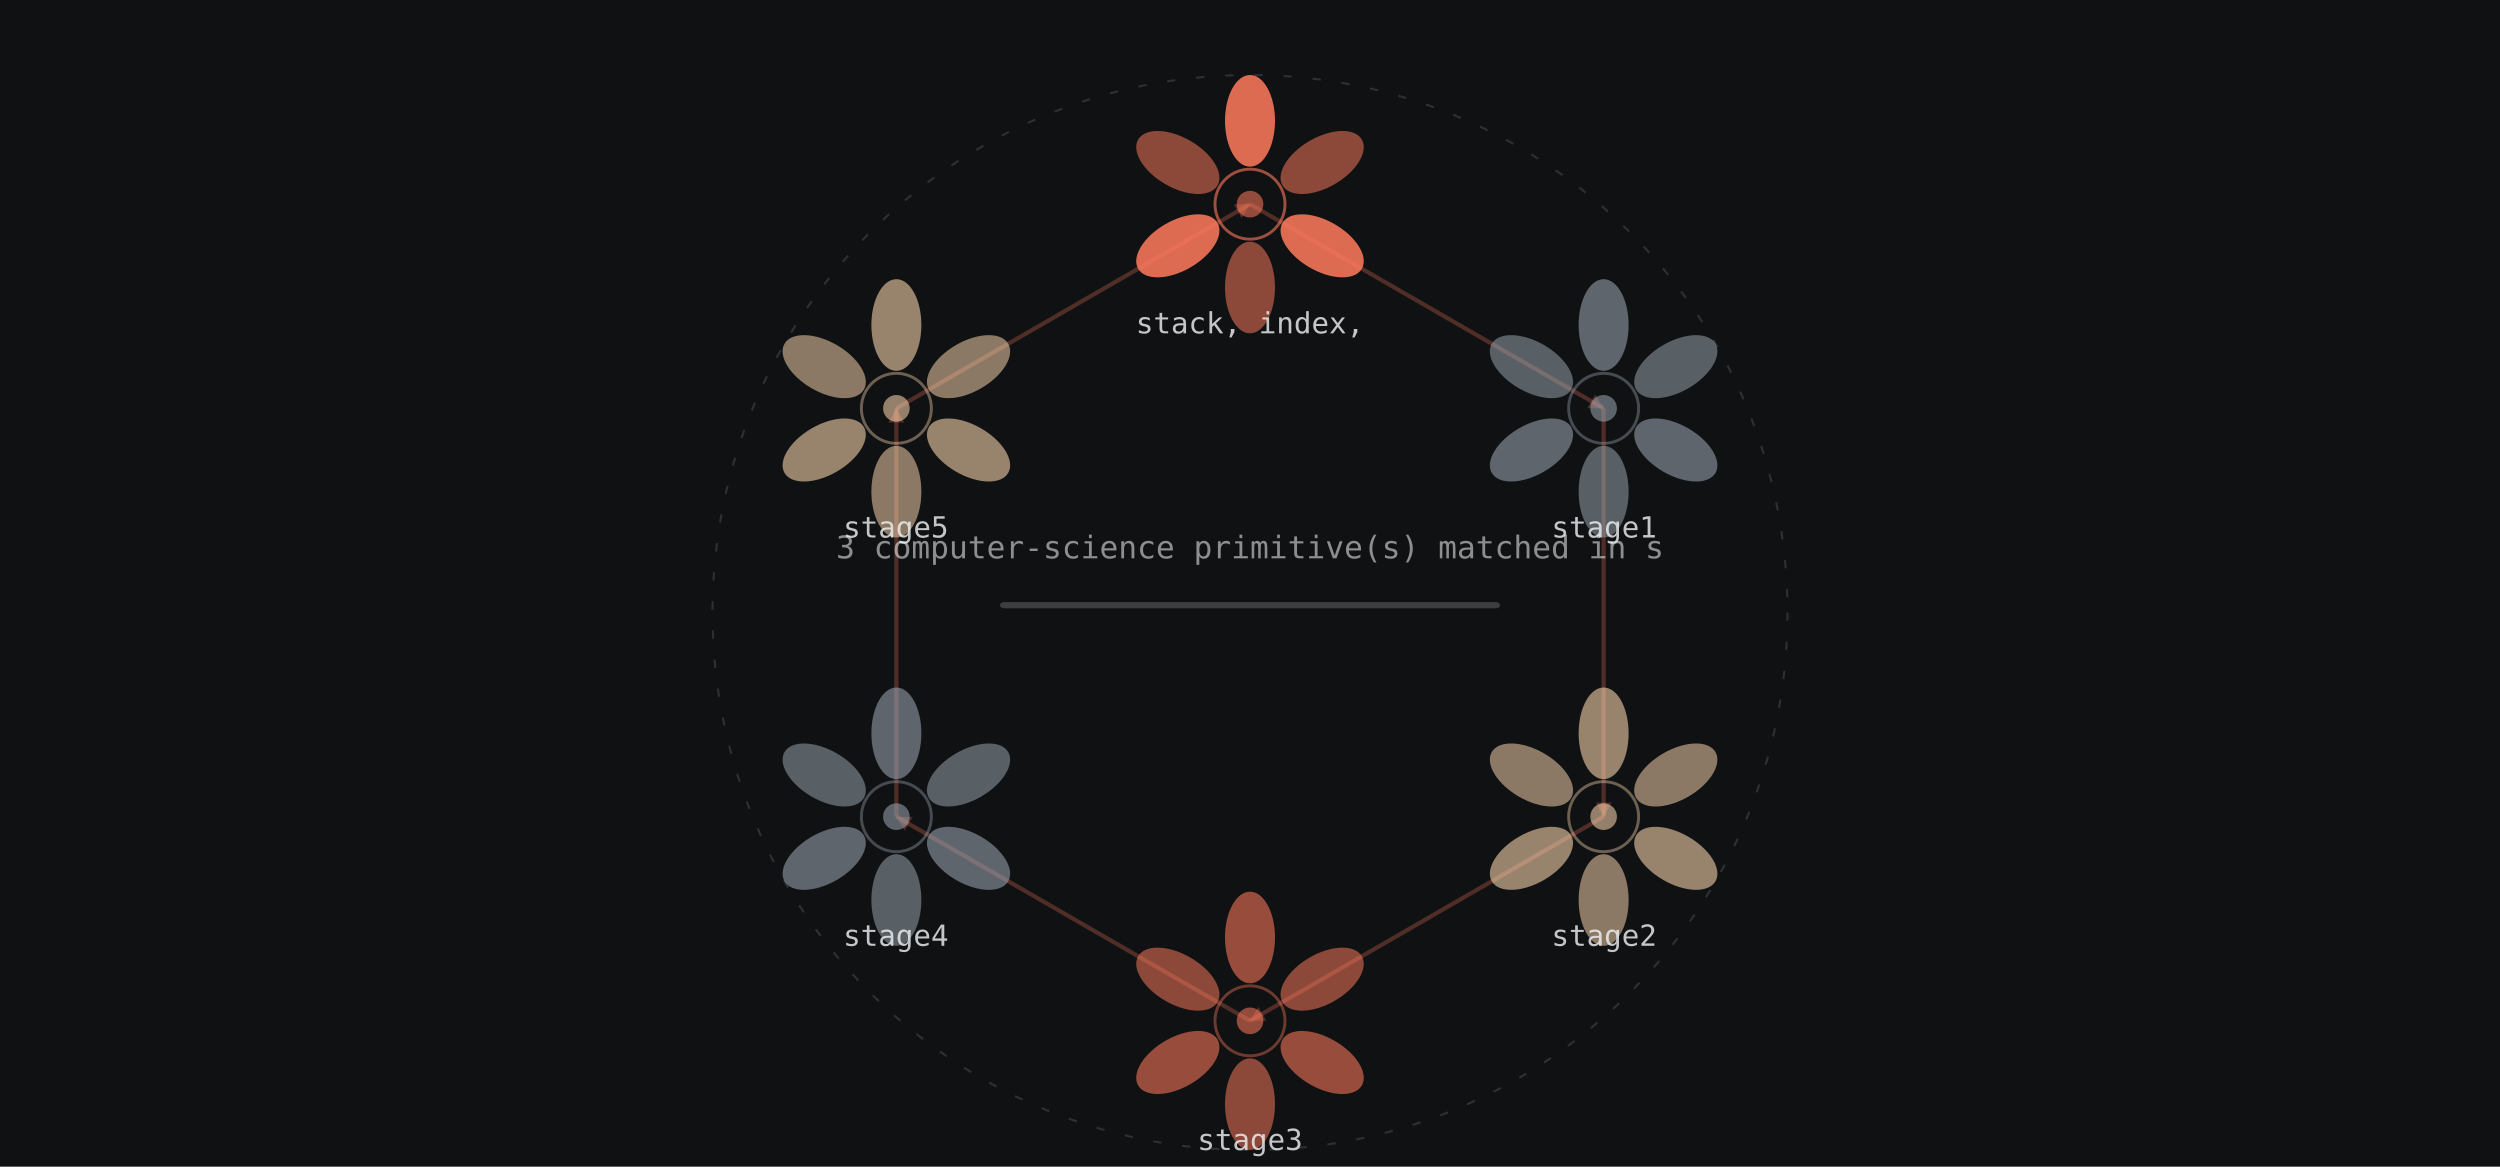
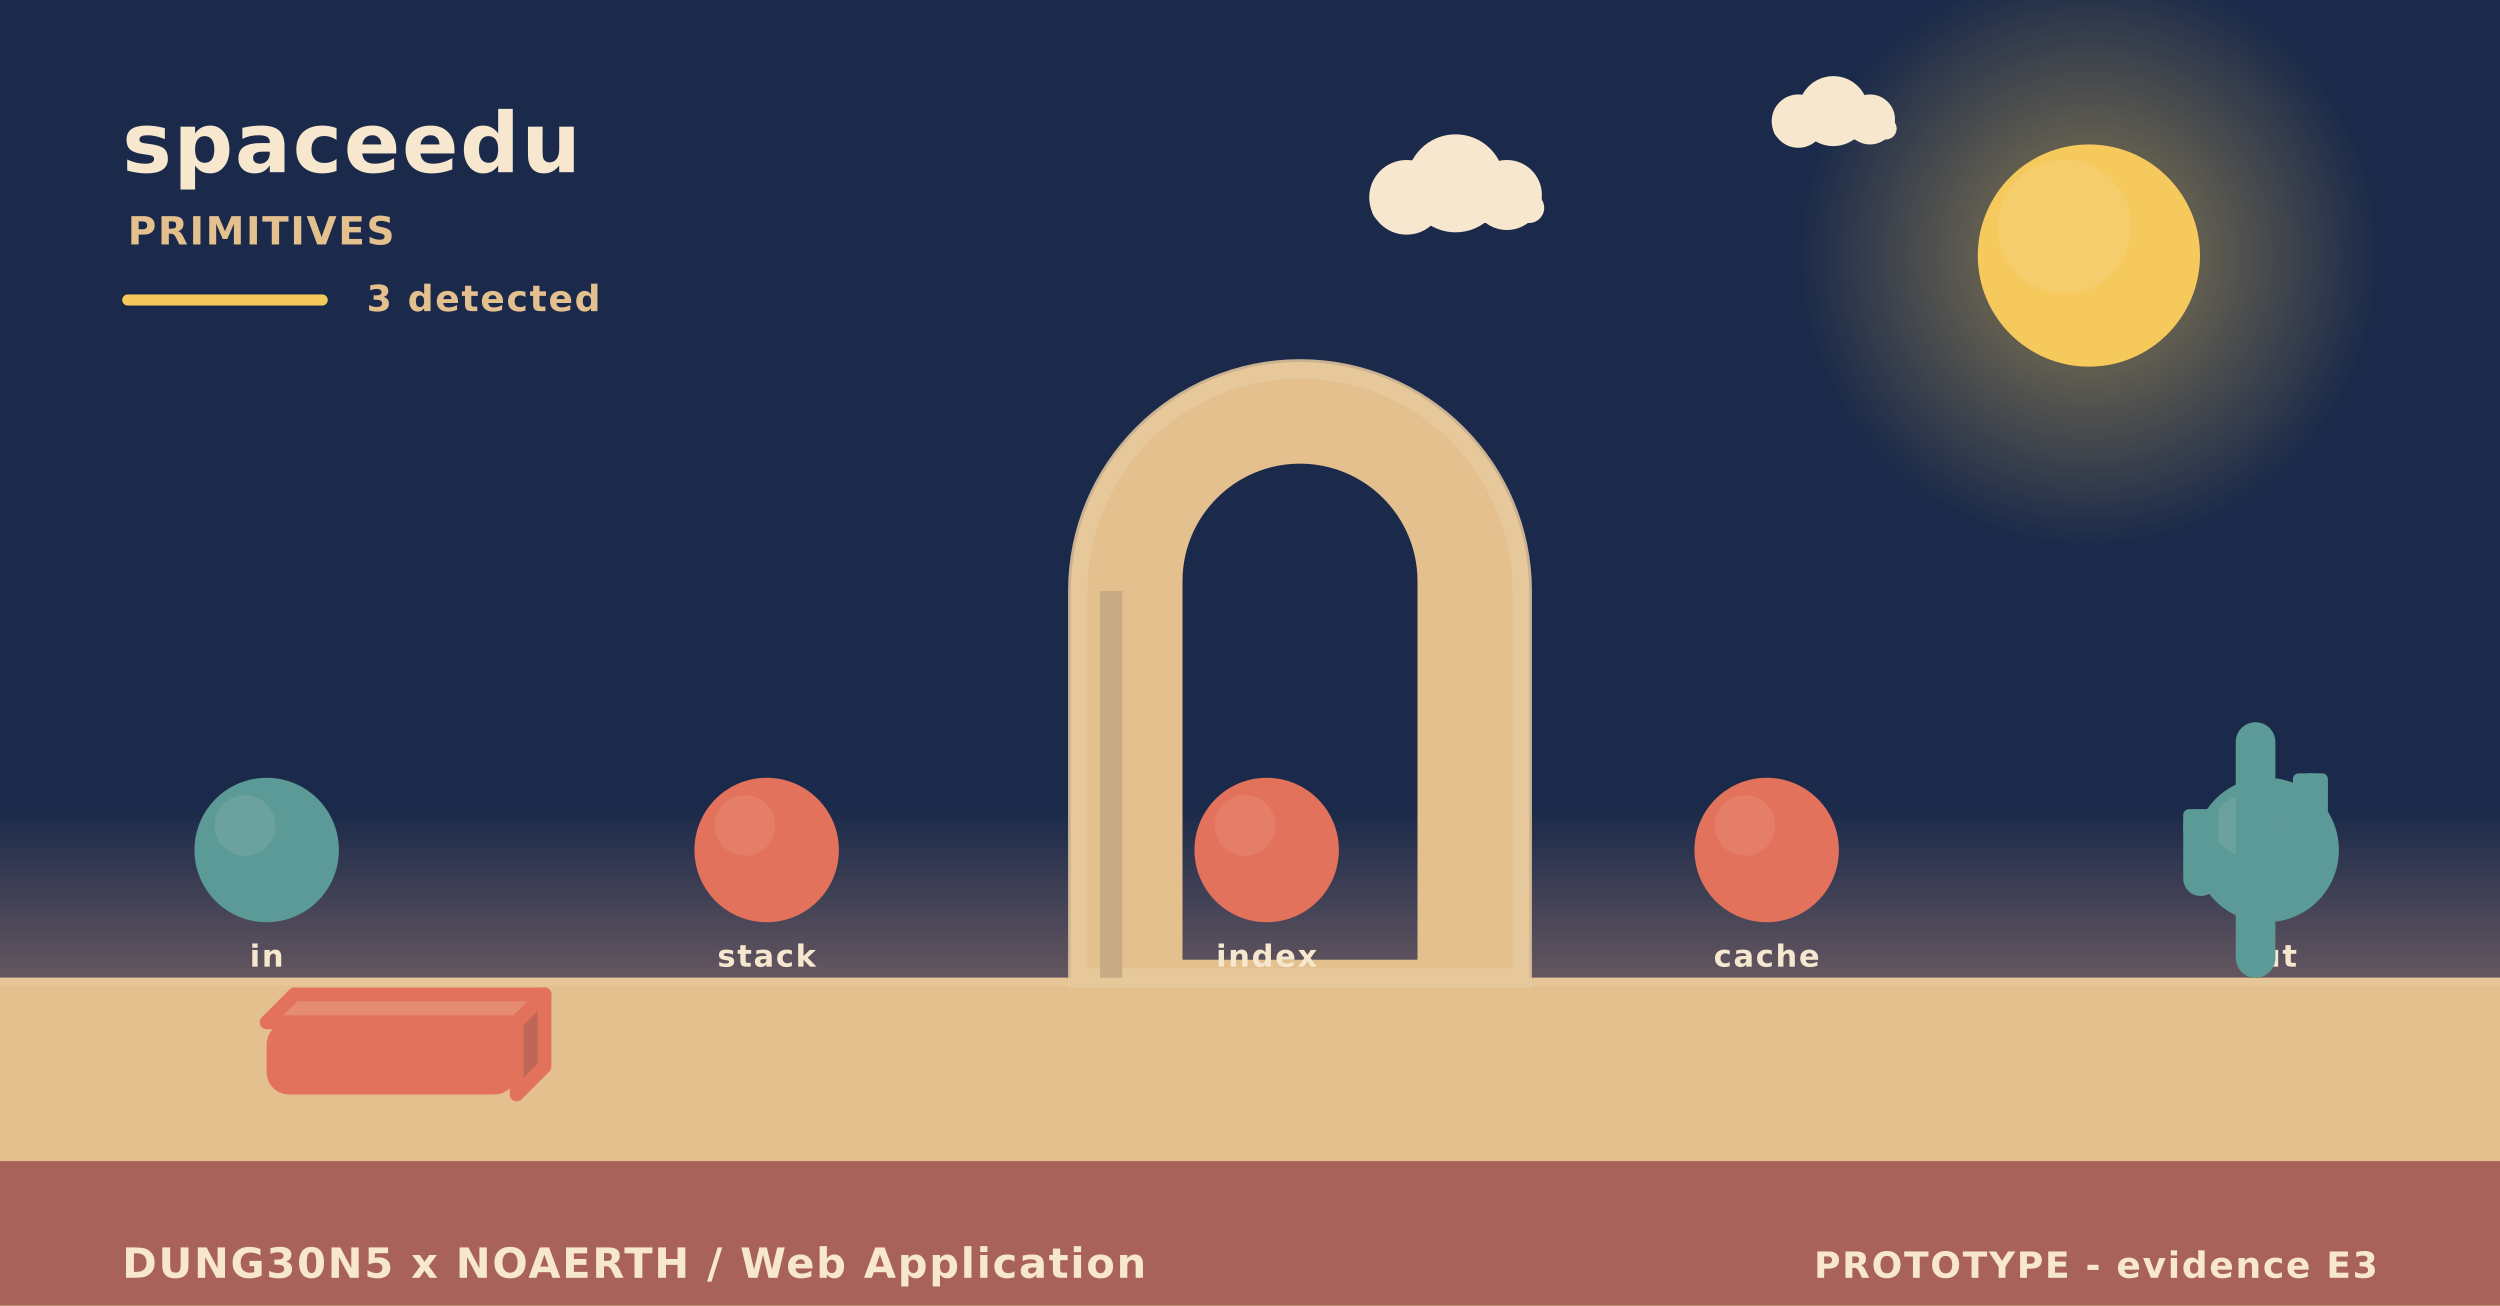
- <svg xmlns="http://www.w3.org/2000/svg" viewBox="0 0 1200 560" width="1200" height="560" role="img" aria-label="spaceedu state machine">
-   <rect width="1200" height="560" fill="#0f1113" />
-   <defs>
-     <linearGradient id="gs" x1="0" y1="0" x2="1" y2="1">
-       <stop offset="0%" stop-color="#ff7a5c" />
-       <stop offset="100%" stop-color="#9aa5b1" />
-     </linearGradient>
-   </defs>
-   <circle cx="600.00" cy="294.00" r="258.00" fill="none" stroke="rgba(241,243,245,0.140)" stroke-width="1.00" opacity="1.00" stroke-dasharray="4 10" />
-   <line x1="600.00" y1="98.00" x2="769.74" y2="196.00" stroke="rgba(255,122,92,0.500)" stroke-width="2.00" opacity="0.55" />
-   <polygon points="769.74,196.00 765.75,189.31 761.95,195.89" fill="rgba(255,122,92,0.500)" opacity="0.55" />
-   <line x1="769.74" y1="196.00" x2="769.74" y2="392.00" stroke="rgba(255,122,92,0.500)" stroke-width="2.00" opacity="0.55" />
-   <polygon points="769.74,392.00 773.54,385.20 765.94,385.20" fill="rgba(255,122,92,0.500)" opacity="0.55" />
-   <line x1="769.74" y1="392.00" x2="600.00" y2="490.00" stroke="rgba(255,122,92,0.500)" stroke-width="2.00" opacity="0.55" />
-   <polygon points="600.00,490.00 607.79,489.89 603.99,483.31" fill="rgba(255,122,92,0.500)" opacity="0.55" />
-   <line x1="600.00" y1="490.00" x2="430.26" y2="392.00" stroke="rgba(255,122,92,0.500)" stroke-width="2.00" opacity="0.55" />
-   <polygon points="430.26,392.00 434.25,398.69 438.05,392.11" fill="rgba(255,122,92,0.500)" opacity="0.55" />
-   <line x1="430.26" y1="392.00" x2="430.26" y2="196.00" stroke="rgba(255,122,92,0.500)" stroke-width="2.00" opacity="0.55" />
-   <polygon points="430.26,196.00 426.46,202.80 434.06,202.80" fill="rgba(255,122,92,0.500)" opacity="0.55" />
-   <line x1="430.26" y1="196.00" x2="600.00" y2="98.00" stroke="rgba(255,122,92,0.500)" stroke-width="2.00" opacity="0.55" />
-   <polygon points="600.00,98.00 592.21,98.11 596.01,104.69" fill="rgba(255,122,92,0.500)" opacity="0.55" />
-   <ellipse cx="600.00" cy="58.00" rx="12.00" ry="22.00" fill="rgba(255,122,92,0.900)" opacity="0.95" transform="rotate(0.0 600.00 58.00)" />
-   <ellipse cx="634.64" cy="78.00" rx="12.00" ry="22.00" fill="rgba(255,122,92,0.550)" opacity="0.95" transform="rotate(60.0 634.64 78.00)" />
-   <ellipse cx="634.64" cy="118.00" rx="12.00" ry="22.00" fill="rgba(255,122,92,0.900)" opacity="0.95" transform="rotate(120.0 634.64 118.00)" />
-   <ellipse cx="600.00" cy="138.00" rx="12.00" ry="22.00" fill="rgba(255,122,92,0.550)" opacity="0.95" transform="rotate(180.0 600.00 138.00)" />
-   <ellipse cx="565.36" cy="118.00" rx="12.00" ry="22.00" fill="rgba(255,122,92,0.900)" opacity="0.95" transform="rotate(240.0 565.36 118.00)" />
-   <ellipse cx="565.36" cy="78.00" rx="12.00" ry="22.00" fill="rgba(255,122,92,0.550)" opacity="0.95" transform="rotate(300.0 565.36 78.00)" />
-   <circle cx="600.00" cy="98.00" r="16.80" fill="none" stroke="rgba(255,122,92,0.900)" stroke-width="1.40" opacity="0.66" />
-   <circle cx="600.00" cy="98.00" r="6.40" fill="rgba(255,122,92,0.550)" opacity="1.00" />
-   <text x="600" y="160" font-family="ui-monospace,Menlo,monospace" font-size="14" fill="rgba(241,243,245,0.800)" text-anchor="middle">stack, index, </text>
-   <ellipse cx="769.74" cy="156.00" rx="12.00" ry="22.00" fill="rgba(154,165,177,0.600)" opacity="0.95" transform="rotate(0.0 769.74 156.00)" />
-   <ellipse cx="804.38" cy="176.00" rx="12.00" ry="22.00" fill="rgba(154,165,177,0.550)" opacity="0.95" transform="rotate(60.0 804.38 176.00)" />
-   <ellipse cx="804.38" cy="216.00" rx="12.00" ry="22.00" fill="rgba(154,165,177,0.600)" opacity="0.95" transform="rotate(120.0 804.38 216.00)" />
-   <ellipse cx="769.74" cy="236.00" rx="12.00" ry="22.00" fill="rgba(154,165,177,0.550)" opacity="0.95" transform="rotate(180.0 769.74 236.00)" />
-   <ellipse cx="735.10" cy="216.00" rx="12.00" ry="22.00" fill="rgba(154,165,177,0.600)" opacity="0.95" transform="rotate(240.0 735.10 216.00)" />
-   <ellipse cx="735.10" cy="176.00" rx="12.00" ry="22.00" fill="rgba(154,165,177,0.550)" opacity="0.95" transform="rotate(300.0 735.10 176.00)" />
-   <circle cx="769.74" cy="196.00" r="16.80" fill="none" stroke="rgba(154,165,177,0.600)" stroke-width="1.40" opacity="0.66" />
-   <circle cx="769.74" cy="196.00" r="6.40" fill="rgba(154,165,177,0.550)" opacity="1.00" />
-   <text x="770" y="258" font-family="ui-monospace,Menlo,monospace" font-size="14" fill="rgba(241,243,245,0.800)" text-anchor="middle">stage1</text>
-   <ellipse cx="769.74" cy="352.00" rx="12.00" ry="22.00" fill="rgba(255,216,177,0.600)" opacity="0.95" transform="rotate(0.0 769.74 352.00)" />
-   <ellipse cx="804.38" cy="372.00" rx="12.00" ry="22.00" fill="rgba(255,216,177,0.550)" opacity="0.95" transform="rotate(60.0 804.38 372.00)" />
-   <ellipse cx="804.38" cy="412.00" rx="12.00" ry="22.00" fill="rgba(255,216,177,0.600)" opacity="0.95" transform="rotate(120.0 804.38 412.00)" />
-   <ellipse cx="769.74" cy="432.00" rx="12.00" ry="22.00" fill="rgba(255,216,177,0.550)" opacity="0.95" transform="rotate(180.0 769.74 432.00)" />
-   <ellipse cx="735.10" cy="412.00" rx="12.00" ry="22.00" fill="rgba(255,216,177,0.600)" opacity="0.95" transform="rotate(240.0 735.10 412.00)" />
-   <ellipse cx="735.10" cy="372.00" rx="12.00" ry="22.00" fill="rgba(255,216,177,0.550)" opacity="0.95" transform="rotate(300.0 735.10 372.00)" />
-   <circle cx="769.74" cy="392.00" r="16.80" fill="none" stroke="rgba(255,216,177,0.600)" stroke-width="1.40" opacity="0.66" />
-   <circle cx="769.74" cy="392.00" r="6.40" fill="rgba(255,216,177,0.550)" opacity="1.00" />
-   <text x="770" y="454" font-family="ui-monospace,Menlo,monospace" font-size="14" fill="rgba(241,243,245,0.800)" text-anchor="middle">stage2</text>
-   <ellipse cx="600.00" cy="450.00" rx="12.00" ry="22.00" fill="rgba(255,122,92,0.600)" opacity="0.95" transform="rotate(0.0 600.00 450.00)" />
-   <ellipse cx="634.64" cy="470.00" rx="12.00" ry="22.00" fill="rgba(255,122,92,0.550)" opacity="0.95" transform="rotate(60.0 634.64 470.00)" />
-   <ellipse cx="634.64" cy="510.00" rx="12.00" ry="22.00" fill="rgba(255,122,92,0.600)" opacity="0.95" transform="rotate(120.0 634.64 510.00)" />
-   <ellipse cx="600.00" cy="530.00" rx="12.00" ry="22.00" fill="rgba(255,122,92,0.550)" opacity="0.95" transform="rotate(180.0 600.00 530.00)" />
-   <ellipse cx="565.36" cy="510.00" rx="12.00" ry="22.00" fill="rgba(255,122,92,0.600)" opacity="0.95" transform="rotate(240.0 565.36 510.00)" />
-   <ellipse cx="565.36" cy="470.00" rx="12.00" ry="22.00" fill="rgba(255,122,92,0.550)" opacity="0.95" transform="rotate(300.0 565.36 470.00)" />
-   <circle cx="600.00" cy="490.00" r="16.80" fill="none" stroke="rgba(255,122,92,0.600)" stroke-width="1.40" opacity="0.66" />
-   <circle cx="600.00" cy="490.00" r="6.40" fill="rgba(255,122,92,0.550)" opacity="1.00" />
-   <text x="600" y="552" font-family="ui-monospace,Menlo,monospace" font-size="14" fill="rgba(241,243,245,0.800)" text-anchor="middle">stage3</text>
-   <ellipse cx="430.26" cy="352.00" rx="12.00" ry="22.00" fill="rgba(154,165,177,0.600)" opacity="0.95" transform="rotate(0.0 430.26 352.00)" />
-   <ellipse cx="464.90" cy="372.00" rx="12.00" ry="22.00" fill="rgba(154,165,177,0.550)" opacity="0.95" transform="rotate(60.0 464.90 372.00)" />
-   <ellipse cx="464.90" cy="412.00" rx="12.00" ry="22.00" fill="rgba(154,165,177,0.600)" opacity="0.95" transform="rotate(120.0 464.90 412.00)" />
-   <ellipse cx="430.26" cy="432.00" rx="12.00" ry="22.00" fill="rgba(154,165,177,0.550)" opacity="0.95" transform="rotate(180.0 430.26 432.00)" />
-   <ellipse cx="395.62" cy="412.00" rx="12.00" ry="22.00" fill="rgba(154,165,177,0.600)" opacity="0.95" transform="rotate(240.0 395.62 412.00)" />
-   <ellipse cx="395.62" cy="372.00" rx="12.00" ry="22.00" fill="rgba(154,165,177,0.550)" opacity="0.95" transform="rotate(300.0 395.62 372.00)" />
-   <circle cx="430.26" cy="392.00" r="16.80" fill="none" stroke="rgba(154,165,177,0.600)" stroke-width="1.40" opacity="0.66" />
-   <circle cx="430.26" cy="392.00" r="6.40" fill="rgba(154,165,177,0.550)" opacity="1.00" />
-   <text x="430" y="454" font-family="ui-monospace,Menlo,monospace" font-size="14" fill="rgba(241,243,245,0.800)" text-anchor="middle">stage4</text>
-   <ellipse cx="430.26" cy="156.00" rx="12.00" ry="22.00" fill="rgba(255,216,177,0.600)" opacity="0.95" transform="rotate(0.0 430.26 156.00)" />
-   <ellipse cx="464.90" cy="176.00" rx="12.00" ry="22.00" fill="rgba(255,216,177,0.550)" opacity="0.95" transform="rotate(60.0 464.90 176.00)" />
-   <ellipse cx="464.90" cy="216.00" rx="12.00" ry="22.00" fill="rgba(255,216,177,0.600)" opacity="0.95" transform="rotate(120.0 464.90 216.00)" />
-   <ellipse cx="430.26" cy="236.00" rx="12.00" ry="22.00" fill="rgba(255,216,177,0.550)" opacity="0.95" transform="rotate(180.0 430.26 236.00)" />
-   <ellipse cx="395.62" cy="216.00" rx="12.00" ry="22.00" fill="rgba(255,216,177,0.600)" opacity="0.95" transform="rotate(240.0 395.62 216.00)" />
-   <ellipse cx="395.62" cy="176.00" rx="12.00" ry="22.00" fill="rgba(255,216,177,0.550)" opacity="0.95" transform="rotate(300.0 395.62 176.00)" />
-   <circle cx="430.26" cy="196.00" r="16.80" fill="none" stroke="rgba(255,216,177,0.600)" stroke-width="1.40" opacity="0.66" />
-   <circle cx="430.26" cy="196.00" r="6.40" fill="rgba(255,216,177,0.550)" opacity="1.00" />
-   <text x="430" y="258" font-family="ui-monospace,Menlo,monospace" font-size="14" fill="rgba(241,243,245,0.800)" text-anchor="middle">stage5</text>
-   <rect x="480.00" y="289.00" width="240.00" height="3.00" rx="2.00" fill="rgba(241,243,245,0.200)" opacity="1.00" />
-   <text x="600" y="268" font-family="ui-monospace,Menlo,monospace" font-size="15" fill="rgba(241,243,245,0.550)" text-anchor="middle">3 computer-science primitive(s) matched in s</text>
+ <svg xmlns="http://www.w3.org/2000/svg" width="900" height="470" viewBox="0 0 900 470" role="img" aria-label="spaceedu - how it behaves">
+   <linearGradient id="skys" x1="0" y1="0" x2="0" y2="1">
+     <stop offset="0" stop-color="#1b2a4a" />
+     <stop offset="0.62" stop-color="#1b2a4a" />
+     <stop offset="1" stop-color="#f3ad8a" />
+   </linearGradient>
+   <rect width="900" height="470" fill="url(#skys)" />
+   <radialGradient id="suns">
+     <stop offset="0.35" stop-color="#f5c95c" stop-opacity="0.34" />
+     <stop offset="1" stop-color="#f5c95c" stop-opacity="0" />
+   </radialGradient>
+   <circle cx="752" cy="92" r="104" fill="url(#suns)" />
+   <circle cx="752" cy="92" r="40" fill="#f5c95c" />
+   <circle cx="743.2" cy="81.6" r="24" fill="#f5d27e" opacity="0.5" />
+   <g>
+     <circle cx="524" cy="66" r="17.64" fill="#f6e7ce" />
+     <circle cx="506.36" cy="71.04" r="13.44" fill="#f6e7ce" />
+     <circle cx="542.48" cy="70.2" r="12.6" fill="#f6e7ce" />
+     <rect x="493.76" y="69.36" width="62.16" height="10.92" rx="5.46" fill="#f6e7ce" />
+   </g>
+   <g>
+     <circle cx="660" cy="40" r="12.6" fill="#f6e7ce" />
+     <circle cx="647.4" cy="43.6" r="9.6" fill="#f6e7ce" />
+     <circle cx="673.2" cy="43" r="9" fill="#f6e7ce" />
+     <rect x="638.4" y="42.4" width="44.4" height="7.8" rx="3.9" fill="#f6e7ce" />
+   </g>
+   <rect x="0" y="352" width="900" height="118" fill="#e3c08d" />
+   <rect x="0" y="352" width="900" height="3" fill="#e6c596" />
+   <text x="44" y="62" font-family="Verdana,DejaVu Sans,sans-serif" font-size="30" font-weight="700" letter-spacing="0.6" fill="#f6e7ce" text-anchor="start">spaceedu</text>
+   <text x="46" y="88" font-family="Verdana,DejaVu Sans,sans-serif" font-size="14" font-weight="700" letter-spacing="0.6" fill="#e3c08d" text-anchor="start">PRIMITIVES</text>
+   <rect x="44" y="106" width="74" height="4" rx="2" fill="#f5c95c" />
+   <text x="132" y="112" font-family="Verdana,DejaVu Sans,sans-serif" font-size="13" font-weight="700" letter-spacing="0.6" fill="#e3c08d" text-anchor="start">3 detected</text>
+   <path d="M388,352 L388,212.8 A80,80 0 0 1 548,212.8 L548,352 Z M423.2,348 L423.2,209.22 A44.8,44.8 0 0 1 512.8,209.22 L512.8,348 Z" fill="#e3c08d" fill-rule="evenodd" stroke="#e3c08d" stroke-width="5" stroke-linejoin="round" />
+   <path d="M388,352 L388,212.8 A80,80 0 0 1 548,212.8 L548,352 Z" fill="none" stroke="#e8c99d" stroke-width="7" stroke-linecap="round" opacity="0.85" />
+   <rect x="396" y="212.8" width="8" height="139.2" fill="#c7ab84" />
+   <circle cx="96" cy="306" r="26" fill="#5b9a97" />
+   <circle cx="88.2" cy="297.16" r="10.92" fill="#7aa9a2" opacity="0.55" />
+   <text x="96" y="348" font-family="Verdana,DejaVu Sans,sans-serif" font-size="11" font-weight="700" letter-spacing="0.6" fill="#f6e7ce" text-anchor="middle">in</text>
+   <circle cx="276" cy="306" r="26" fill="#e2725b" />
+   <circle cx="268.2" cy="297.16" r="10.92" fill="#e68972" opacity="0.55" />
+   <text x="276" y="348" font-family="Verdana,DejaVu Sans,sans-serif" font-size="11" font-weight="700" letter-spacing="0.6" fill="#f6e7ce" text-anchor="middle">stack</text>
+   <circle cx="456" cy="306" r="26" fill="#e2725b" />
+   <circle cx="448.2" cy="297.16" r="10.92" fill="#e68972" opacity="0.55" />
+   <text x="456" y="348" font-family="Verdana,DejaVu Sans,sans-serif" font-size="11" font-weight="700" letter-spacing="0.6" fill="#f6e7ce" text-anchor="middle">index</text>
+   <circle cx="636" cy="306" r="26" fill="#e2725b" />
+   <circle cx="628.2" cy="297.16" r="10.92" fill="#e68972" opacity="0.55" />
+   <text x="636" y="348" font-family="Verdana,DejaVu Sans,sans-serif" font-size="11" font-weight="700" letter-spacing="0.6" fill="#f6e7ce" text-anchor="middle">cache</text>
+   <circle cx="816" cy="306" r="26" fill="#5b9a97" />
+   <circle cx="808.2" cy="297.16" r="10.92" fill="#7aa9a2" opacity="0.55" />
+   <text x="816" y="348" font-family="Verdana,DejaVu Sans,sans-serif" font-size="11" font-weight="700" letter-spacing="0.6" fill="#f6e7ce" text-anchor="middle">out</text>
+   <path d="M96,368 L186,368 L196,358 L106,358 Z" fill="#e68c74" stroke="#e2725b" stroke-width="5" stroke-linejoin="round" />
+   <path d="M186,368 L196,358 L196,384 L186,394 Z" fill="#c06658" stroke="#e2725b" stroke-width="5" stroke-linejoin="round" />
+   <rect x="96" y="368" width="90" height="26" rx="8" fill="#e2725b" />
+   <rect x="804.86" y="260" width="14.28" height="92" rx="7.14" fill="#5b9a97" />
+   <rect x="785.96" y="291.28" width="12.6" height="31.28" rx="6.3" fill="#5b9a97" />
+   <rect x="785.96" y="291.28" width="12.6" height="9.2" rx="2.1" fill="#5b9a97" />
+   <rect x="825.44" y="278.4" width="12.6" height="31.28" rx="6.3" fill="#5b9a97" />
+   <rect x="825.44" y="278.4" width="12.6" height="9.2" rx="2.1" fill="#5b9a97" />
+   <rect x="0" y="418" width="900" height="52" rx="0" fill="#a65c56" opacity="0.94" />
+   <text x="44" y="460" font-family="Verdana,DejaVu Sans,sans-serif" font-size="15" font-weight="700" letter-spacing="0.6" fill="#f6e7ce" text-anchor="start">DUNG30N5 x NOAERTH  /  Web Application</text>
+   <text x="856" y="460" font-family="Verdana,DejaVu Sans,sans-serif" font-size="13" font-weight="700" letter-spacing="0.6" fill="#f6e7ce" text-anchor="end">PROTOTYPE  -  evidence E3</text>
</svg>
